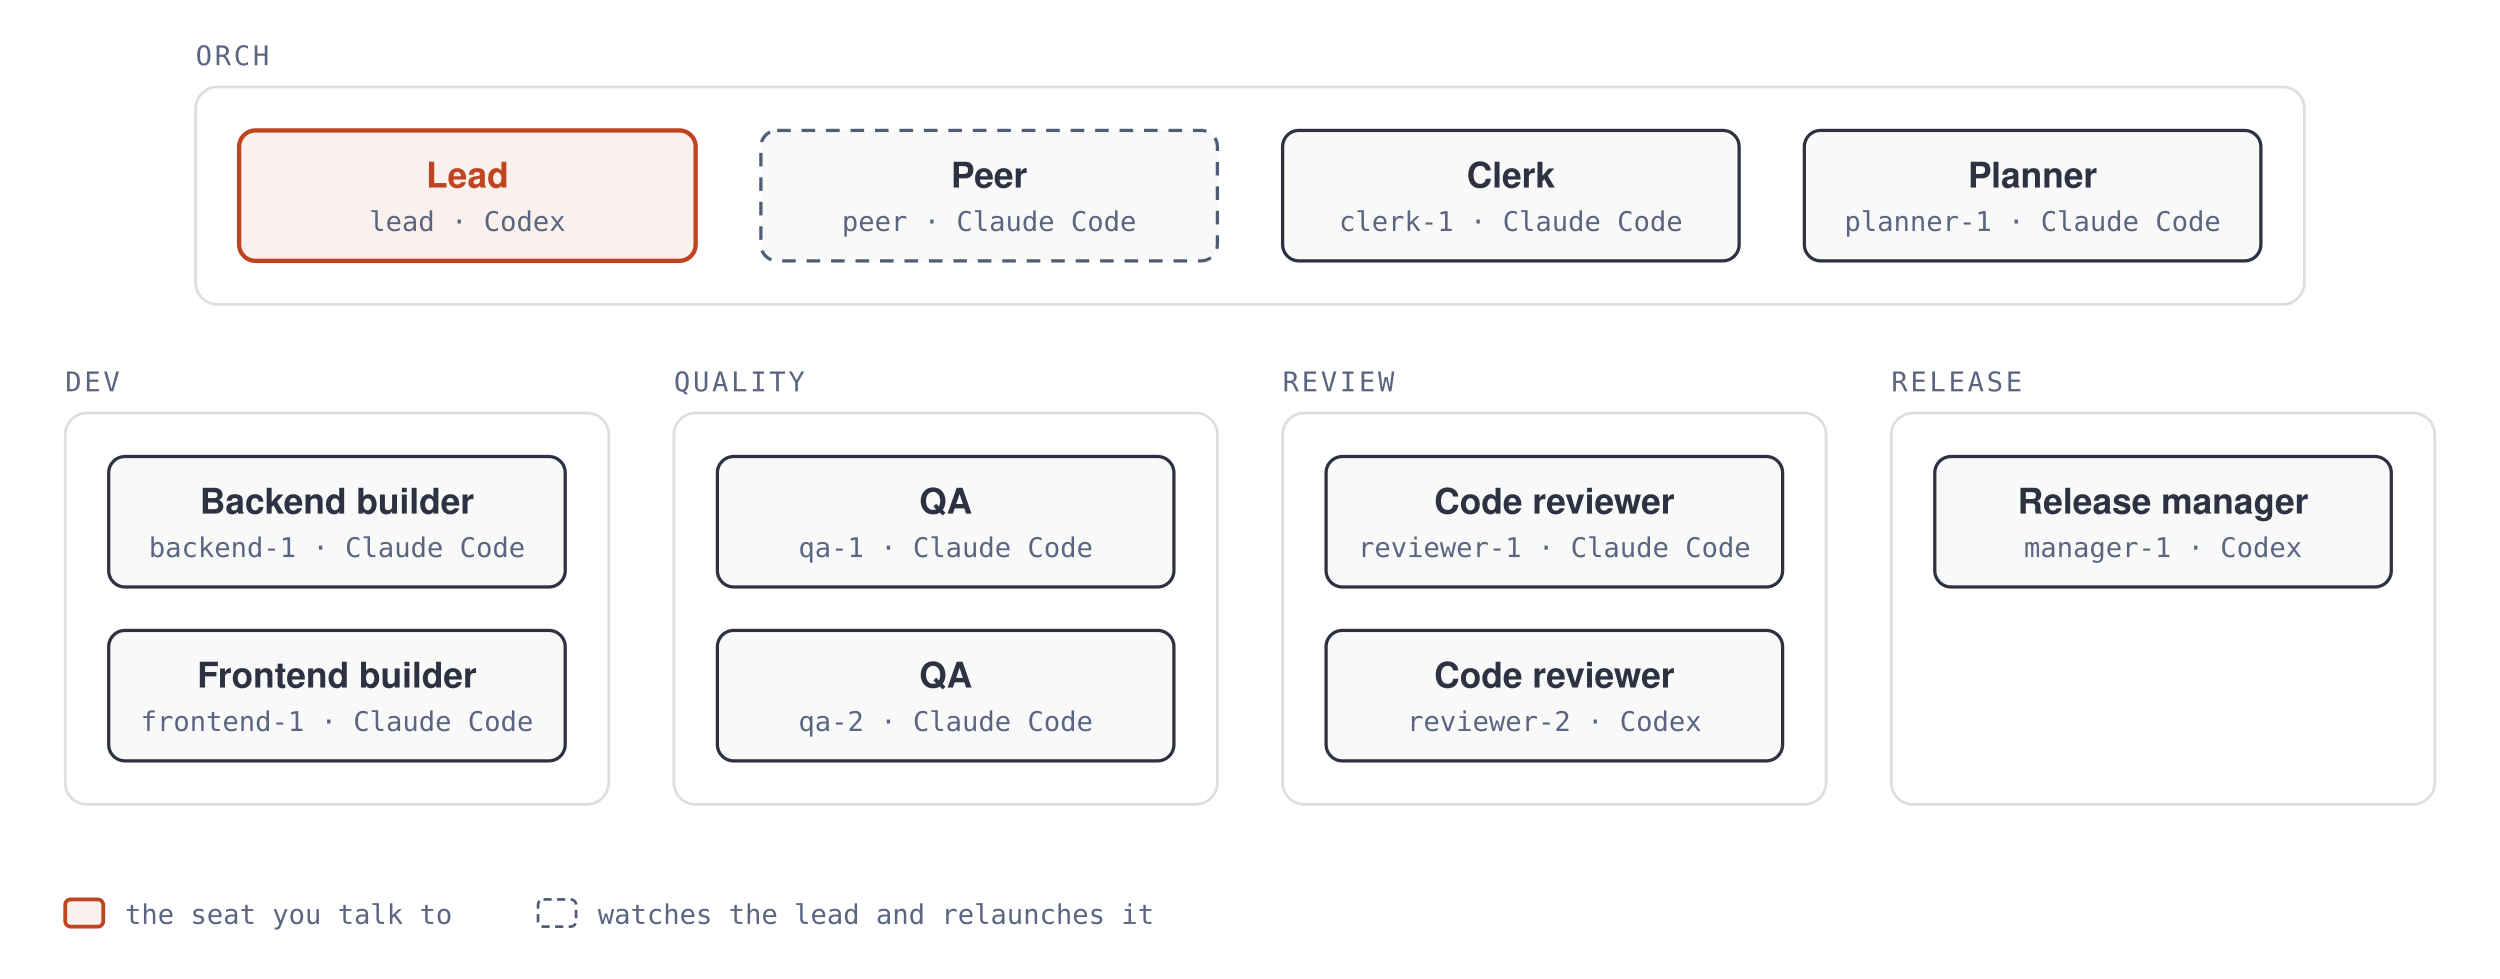
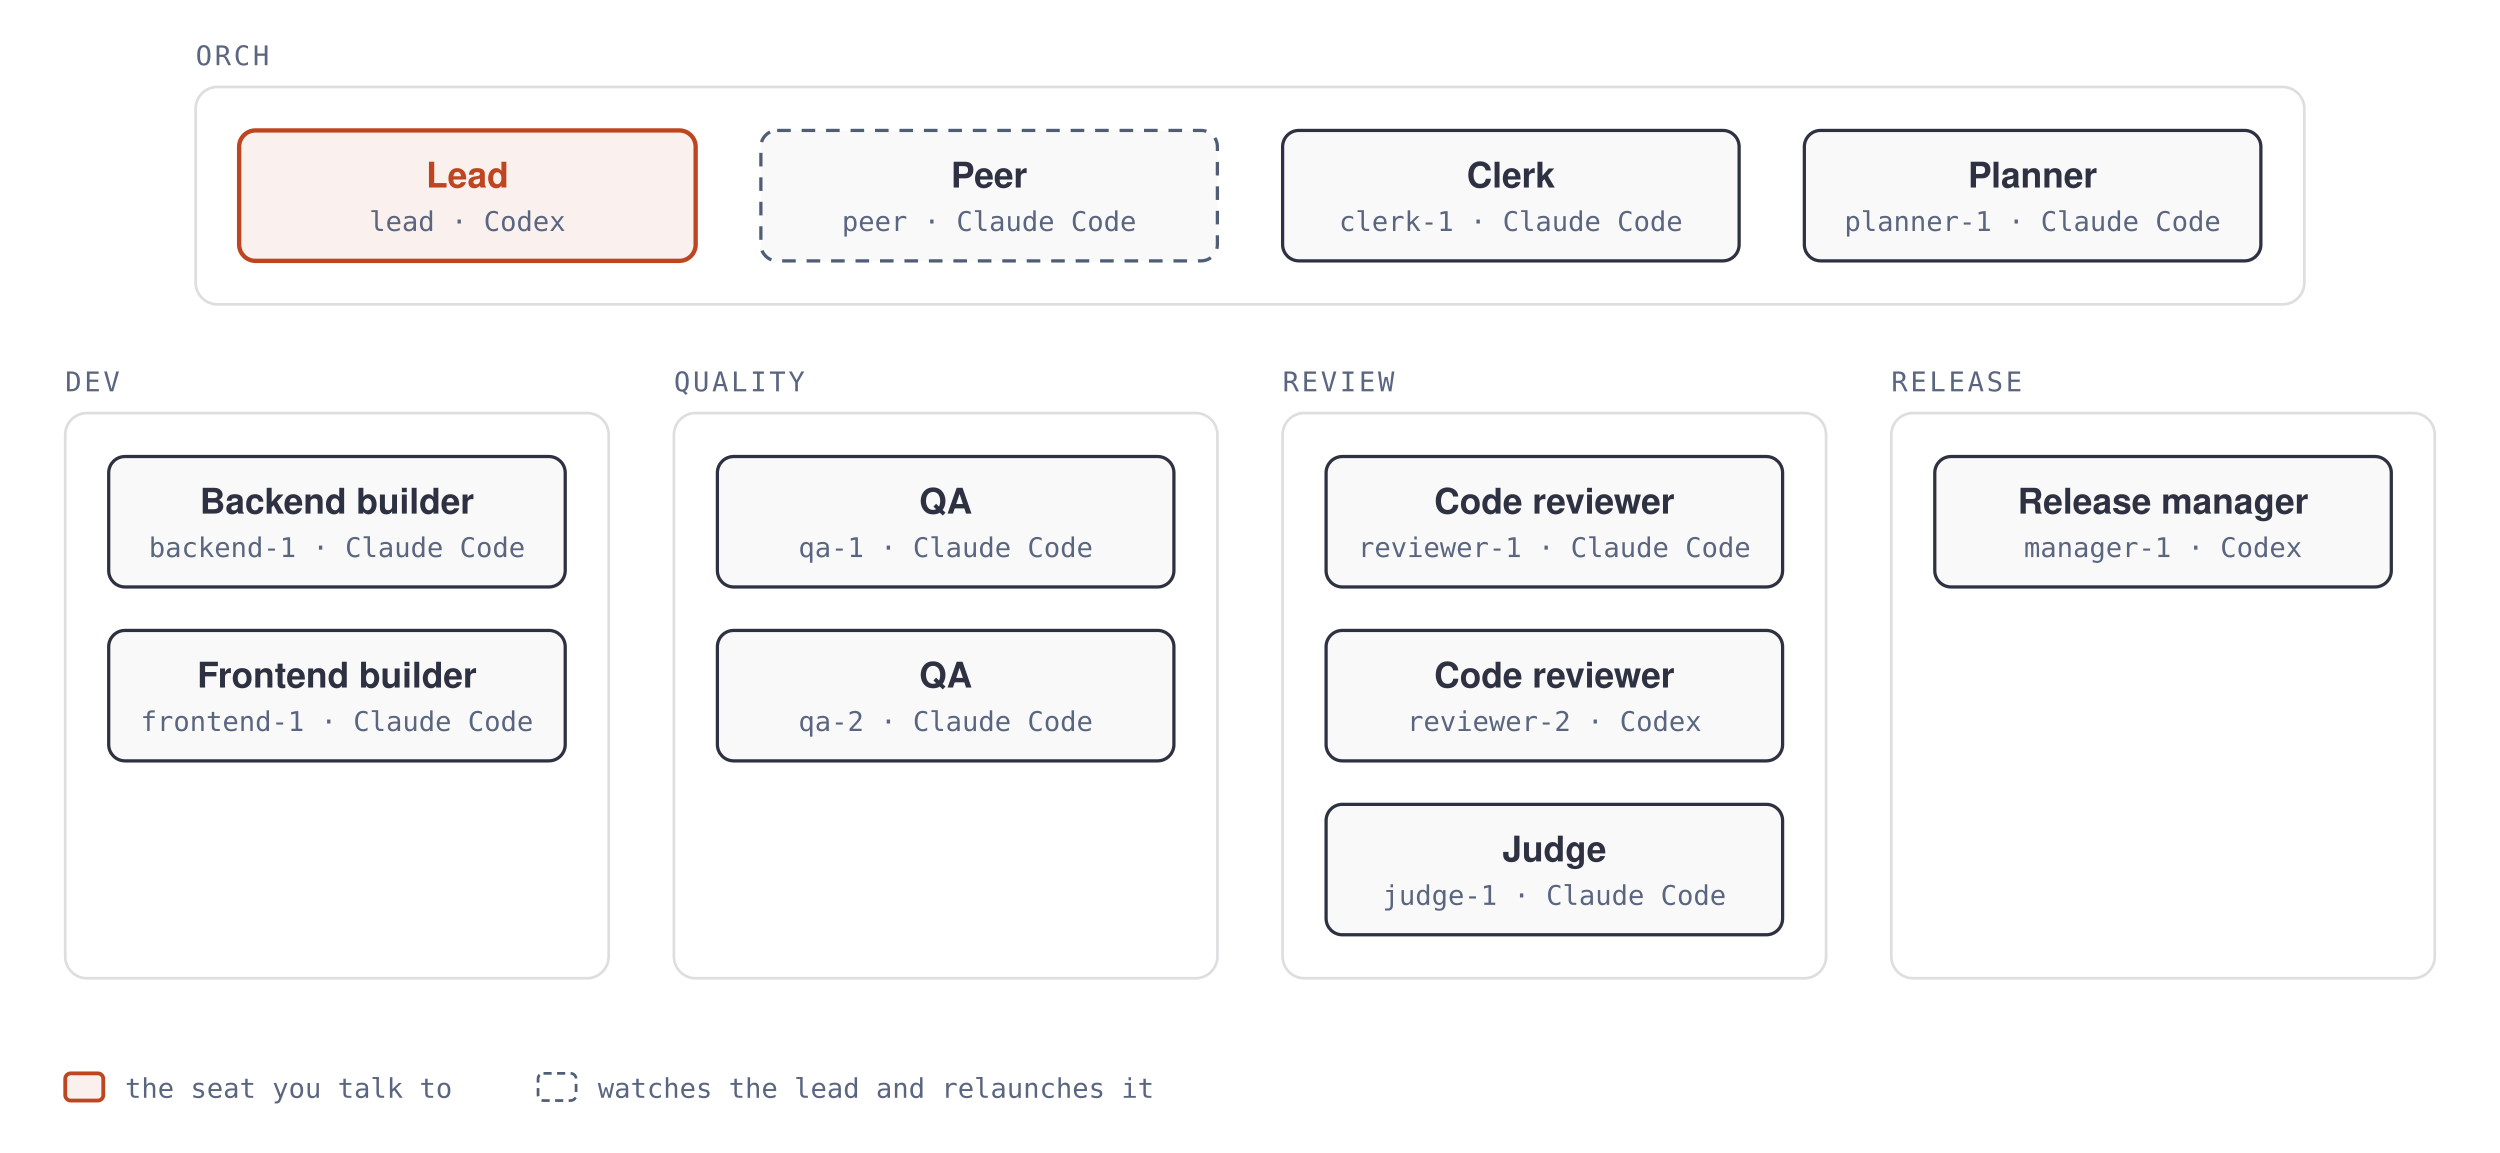
- <svg xmlns="http://www.w3.org/2000/svg" viewBox="0 0 920 360" width="920" height="360" role="img" aria-labelledby="seats-title seats-desc">
+ <svg xmlns="http://www.w3.org/2000/svg" viewBox="0 0 920 424" width="920" height="424" role="img" aria-labelledby="seats-title seats-desc">
  <defs>
    <marker id="seats-arrow-muted" viewBox="0 0 10 10" refX="9" refY="5" markerWidth="7" markerHeight="7" orient="auto-start-reverse">
      <path d="M0,1 L9,5 L0,9 z" fill="#4f5d75" />
    </marker>
    <marker id="seats-arrow-accent" viewBox="0 0 10 10" refX="9" refY="5" markerWidth="7" markerHeight="7" orient="auto-start-reverse">
      <path d="M0,1 L9,5 L0,9 z" fill="#bf4520" />
    </marker>
  </defs>
-   <rect x="696" y="152" width="200" height="144" rx="8" fill="none" stroke="rgba(45,49,66,0.16)" stroke-width="1" />
-   <rect x="472" y="152" width="200" height="144" rx="8" fill="none" stroke="rgba(45,49,66,0.16)" stroke-width="1" />
-   <rect x="248" y="152" width="200" height="144" rx="8" fill="none" stroke="rgba(45,49,66,0.16)" stroke-width="1" />
-   <rect x="24" y="152" width="200" height="144" rx="8" fill="none" stroke="rgba(45,49,66,0.16)" stroke-width="1" />
+   <rect x="696" y="152" width="200" height="208" rx="8" fill="none" stroke="rgba(45,49,66,0.16)" stroke-width="1" />
+   <rect x="472" y="152" width="200" height="208" rx="8" fill="none" stroke="rgba(45,49,66,0.16)" stroke-width="1" />
+   <rect x="248" y="152" width="200" height="208" rx="8" fill="none" stroke="rgba(45,49,66,0.16)" stroke-width="1" />
+   <rect x="24" y="152" width="200" height="208" rx="8" fill="none" stroke="rgba(45,49,66,0.16)" stroke-width="1" />
  <rect x="72" y="32" width="776" height="80" rx="8" fill="none" stroke="rgba(45,49,66,0.16)" stroke-width="1" />
  <text x="72" y="24" font-family="'Geist Mono', ui-monospace, SFMono-Regular, Menlo, Consolas, monospace" font-size="10" font-weight="400" fill="#5a6580" text-anchor="start" letter-spacing="1">ORCH</text>
  <rect x="88" y="48" width="168" height="48" rx="6" fill="rgba(191,69,32,0.08)" stroke="#bf4520" stroke-width="1.6" />
  <text x="172" y="69" font-family="Geist, system-ui, -apple-system, 'Segoe UI', Helvetica, Arial, sans-serif" font-size="13" font-weight="600" fill="#bf4520" text-anchor="middle">Lead</text>
  <text x="172" y="85" font-family="'Geist Mono', ui-monospace, SFMono-Regular, Menlo, Consolas, monospace" font-size="10" font-weight="400" fill="#5a6580" text-anchor="middle">lead · Codex</text>
  <rect x="280" y="48" width="168" height="48" rx="6" fill="rgba(45,49,66,0.03)" stroke="#4f5d75" stroke-width="1.2" stroke-dasharray="5,4" />
  <text x="364" y="69" font-family="Geist, system-ui, -apple-system, 'Segoe UI', Helvetica, Arial, sans-serif" font-size="13" font-weight="600" fill="#2d3142" text-anchor="middle">Peer</text>
  <text x="364" y="85" font-family="'Geist Mono', ui-monospace, SFMono-Regular, Menlo, Consolas, monospace" font-size="10" font-weight="400" fill="#5a6580" text-anchor="middle">peer · Claude Code</text>
  <rect x="472" y="48" width="168" height="48" rx="6" fill="rgba(45,49,66,0.03)" stroke="#2d3142" stroke-width="1.2" />
  <text x="556" y="69" font-family="Geist, system-ui, -apple-system, 'Segoe UI', Helvetica, Arial, sans-serif" font-size="13" font-weight="600" fill="#2d3142" text-anchor="middle">Clerk</text>
  <text x="556" y="85" font-family="'Geist Mono', ui-monospace, SFMono-Regular, Menlo, Consolas, monospace" font-size="10" font-weight="400" fill="#5a6580" text-anchor="middle">clerk-1 · Claude Code</text>
  <rect x="664" y="48" width="168" height="48" rx="6" fill="rgba(45,49,66,0.03)" stroke="#2d3142" stroke-width="1.2" />
  <text x="748" y="69" font-family="Geist, system-ui, -apple-system, 'Segoe UI', Helvetica, Arial, sans-serif" font-size="13" font-weight="600" fill="#2d3142" text-anchor="middle">Planner</text>
  <text x="748" y="85" font-family="'Geist Mono', ui-monospace, SFMono-Regular, Menlo, Consolas, monospace" font-size="10" font-weight="400" fill="#5a6580" text-anchor="middle">planner-1 · Claude Code</text>
  <text x="24" y="144" font-family="'Geist Mono', ui-monospace, SFMono-Regular, Menlo, Consolas, monospace" font-size="10" font-weight="400" fill="#5a6580" text-anchor="start" letter-spacing="1">DEV</text>
  <rect x="40" y="168" width="168" height="48" rx="6" fill="rgba(45,49,66,0.03)" stroke="#2d3142" stroke-width="1.2" />
  <text x="124" y="189" font-family="Geist, system-ui, -apple-system, 'Segoe UI', Helvetica, Arial, sans-serif" font-size="13" font-weight="600" fill="#2d3142" text-anchor="middle">Backend builder</text>
  <text x="124" y="205" font-family="'Geist Mono', ui-monospace, SFMono-Regular, Menlo, Consolas, monospace" font-size="10" font-weight="400" fill="#5a6580" text-anchor="middle">backend-1 · Claude Code</text>
  <rect x="40" y="232" width="168" height="48" rx="6" fill="rgba(45,49,66,0.03)" stroke="#2d3142" stroke-width="1.2" />
  <text x="124" y="253" font-family="Geist, system-ui, -apple-system, 'Segoe UI', Helvetica, Arial, sans-serif" font-size="13" font-weight="600" fill="#2d3142" text-anchor="middle">Frontend builder</text>
  <text x="124" y="269" font-family="'Geist Mono', ui-monospace, SFMono-Regular, Menlo, Consolas, monospace" font-size="10" font-weight="400" fill="#5a6580" text-anchor="middle">frontend-1 · Claude Code</text>
  <text x="248" y="144" font-family="'Geist Mono', ui-monospace, SFMono-Regular, Menlo, Consolas, monospace" font-size="10" font-weight="400" fill="#5a6580" text-anchor="start" letter-spacing="1">QUALITY</text>
  <rect x="264" y="168" width="168" height="48" rx="6" fill="rgba(45,49,66,0.03)" stroke="#2d3142" stroke-width="1.2" />
  <text x="348" y="189" font-family="Geist, system-ui, -apple-system, 'Segoe UI', Helvetica, Arial, sans-serif" font-size="13" font-weight="600" fill="#2d3142" text-anchor="middle">QA</text>
  <text x="348" y="205" font-family="'Geist Mono', ui-monospace, SFMono-Regular, Menlo, Consolas, monospace" font-size="10" font-weight="400" fill="#5a6580" text-anchor="middle">qa-1 · Claude Code</text>
  <rect x="264" y="232" width="168" height="48" rx="6" fill="rgba(45,49,66,0.03)" stroke="#2d3142" stroke-width="1.2" />
  <text x="348" y="253" font-family="Geist, system-ui, -apple-system, 'Segoe UI', Helvetica, Arial, sans-serif" font-size="13" font-weight="600" fill="#2d3142" text-anchor="middle">QA</text>
  <text x="348" y="269" font-family="'Geist Mono', ui-monospace, SFMono-Regular, Menlo, Consolas, monospace" font-size="10" font-weight="400" fill="#5a6580" text-anchor="middle">qa-2 · Claude Code</text>
  <text x="472" y="144" font-family="'Geist Mono', ui-monospace, SFMono-Regular, Menlo, Consolas, monospace" font-size="10" font-weight="400" fill="#5a6580" text-anchor="start" letter-spacing="1">REVIEW</text>
  <rect x="488" y="168" width="168" height="48" rx="6" fill="rgba(45,49,66,0.03)" stroke="#2d3142" stroke-width="1.2" />
  <text x="572" y="189" font-family="Geist, system-ui, -apple-system, 'Segoe UI', Helvetica, Arial, sans-serif" font-size="13" font-weight="600" fill="#2d3142" text-anchor="middle">Code reviewer</text>
  <text x="572" y="205" font-family="'Geist Mono', ui-monospace, SFMono-Regular, Menlo, Consolas, monospace" font-size="10" font-weight="400" fill="#5a6580" text-anchor="middle">reviewer-1 · Claude Code</text>
  <rect x="488" y="232" width="168" height="48" rx="6" fill="rgba(45,49,66,0.03)" stroke="#2d3142" stroke-width="1.2" />
  <text x="572" y="253" font-family="Geist, system-ui, -apple-system, 'Segoe UI', Helvetica, Arial, sans-serif" font-size="13" font-weight="600" fill="#2d3142" text-anchor="middle">Code reviewer</text>
  <text x="572" y="269" font-family="'Geist Mono', ui-monospace, SFMono-Regular, Menlo, Consolas, monospace" font-size="10" font-weight="400" fill="#5a6580" text-anchor="middle">reviewer-2 · Codex</text>
+   <rect x="488" y="296" width="168" height="48" rx="6" fill="rgba(45,49,66,0.03)" stroke="#2d3142" stroke-width="1.2" />
+   <text x="572" y="317" font-family="Geist, system-ui, -apple-system, 'Segoe UI', Helvetica, Arial, sans-serif" font-size="13" font-weight="600" fill="#2d3142" text-anchor="middle">Judge</text>
+   <text x="572" y="333" font-family="'Geist Mono', ui-monospace, SFMono-Regular, Menlo, Consolas, monospace" font-size="10" font-weight="400" fill="#5a6580" text-anchor="middle">judge-1 · Claude Code</text>
  <text x="696" y="144" font-family="'Geist Mono', ui-monospace, SFMono-Regular, Menlo, Consolas, monospace" font-size="10" font-weight="400" fill="#5a6580" text-anchor="start" letter-spacing="1">RELEASE</text>
  <rect x="712" y="168" width="168" height="48" rx="6" fill="rgba(45,49,66,0.03)" stroke="#2d3142" stroke-width="1.2" />
  <text x="796" y="189" font-family="Geist, system-ui, -apple-system, 'Segoe UI', Helvetica, Arial, sans-serif" font-size="13" font-weight="600" fill="#2d3142" text-anchor="middle">Release manager</text>
  <text x="796" y="205" font-family="'Geist Mono', ui-monospace, SFMono-Regular, Menlo, Consolas, monospace" font-size="10" font-weight="400" fill="#5a6580" text-anchor="middle">manager-1 · Codex</text>
-   <rect x="24" y="331" width="14" height="10" rx="2" fill="rgba(191,69,32,0.08)" stroke="#bf4520" stroke-width="1.4" />
-   <text x="46" y="340" font-family="'Geist Mono', ui-monospace, SFMono-Regular, Menlo, Consolas, monospace" font-size="10" fill="#5a6580">the seat you talk to</text>
-   <rect x="198.0" y="331" width="14" height="10" rx="2" fill="none" stroke="#4f5d75" stroke-dasharray="3,2" />
-   <text x="220.0" y="340" font-family="'Geist Mono', ui-monospace, SFMono-Regular, Menlo, Consolas, monospace" font-size="10" fill="#5a6580">watches the lead and relaunches it</text>
+   <rect x="24" y="395" width="14" height="10" rx="2" fill="rgba(191,69,32,0.08)" stroke="#bf4520" stroke-width="1.4" />
+   <text x="46" y="404" font-family="'Geist Mono', ui-monospace, SFMono-Regular, Menlo, Consolas, monospace" font-size="10" fill="#5a6580">the seat you talk to</text>
+   <rect x="198.0" y="395" width="14" height="10" rx="2" fill="none" stroke="#4f5d75" stroke-dasharray="3,2" />
+   <text x="220.0" y="404" font-family="'Geist Mono', ui-monospace, SFMono-Regular, Menlo, Consolas, monospace" font-size="10" fill="#5a6580">watches the lead and relaunches it</text>
</svg>
